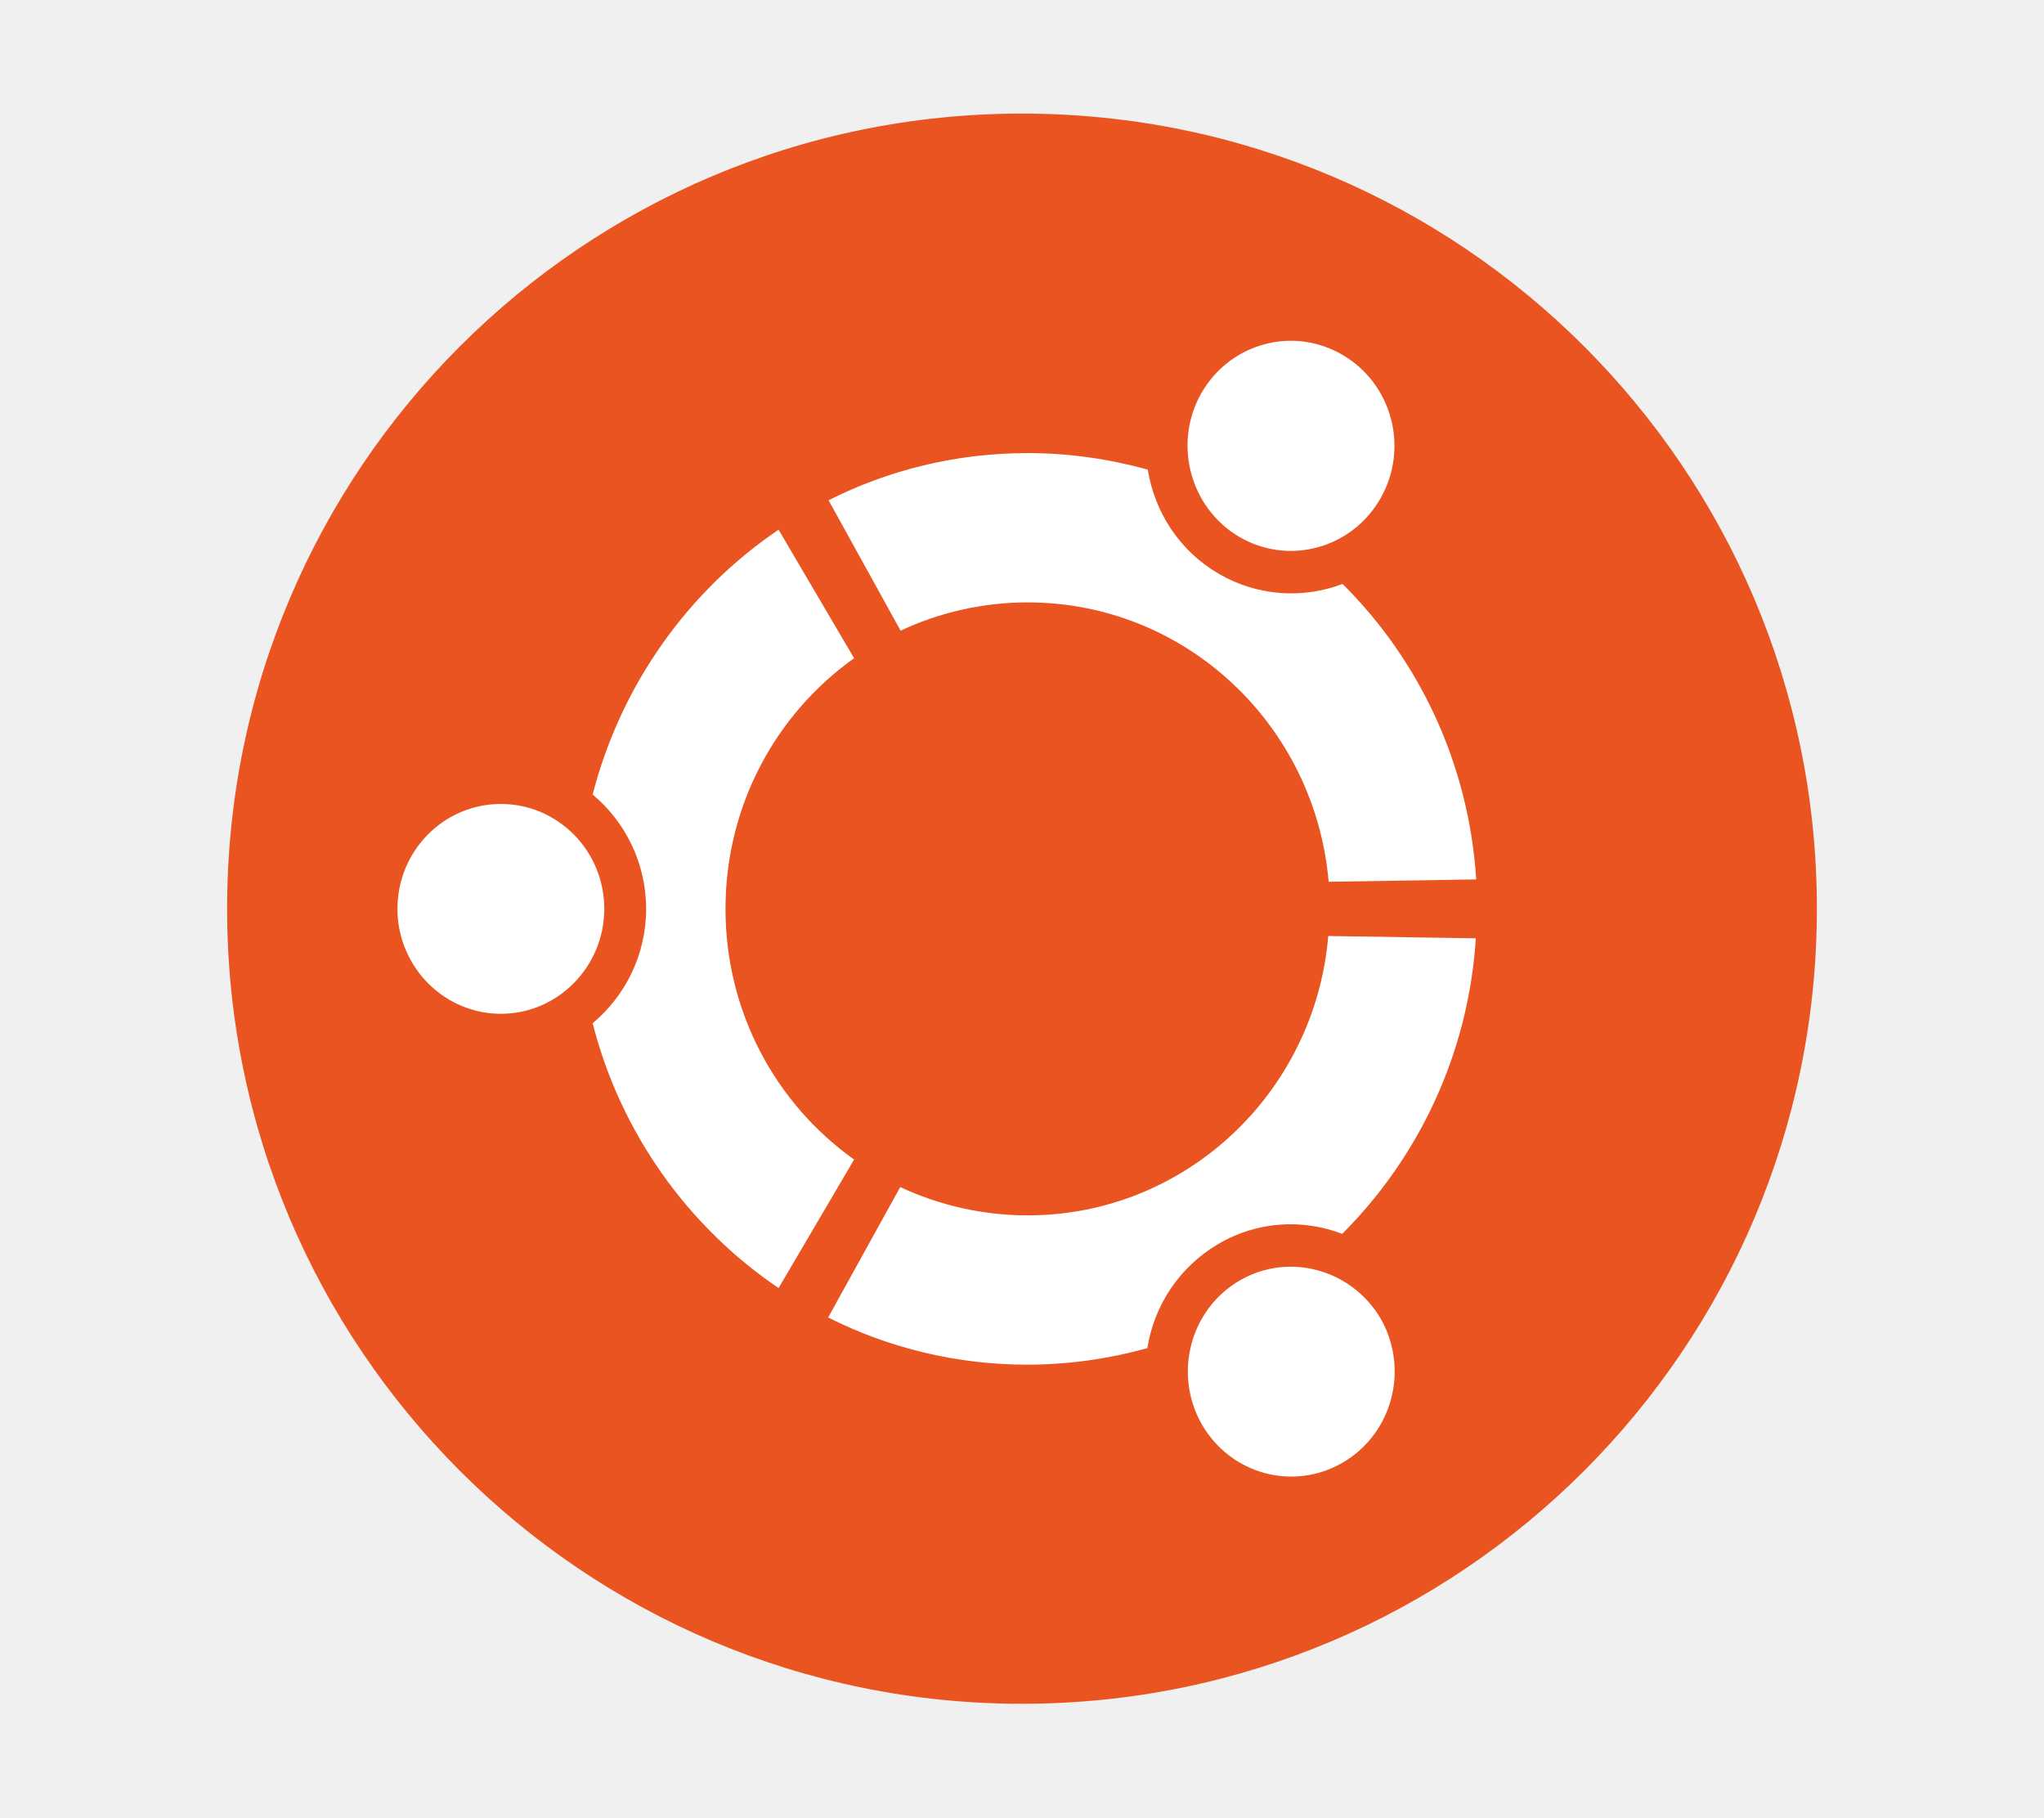
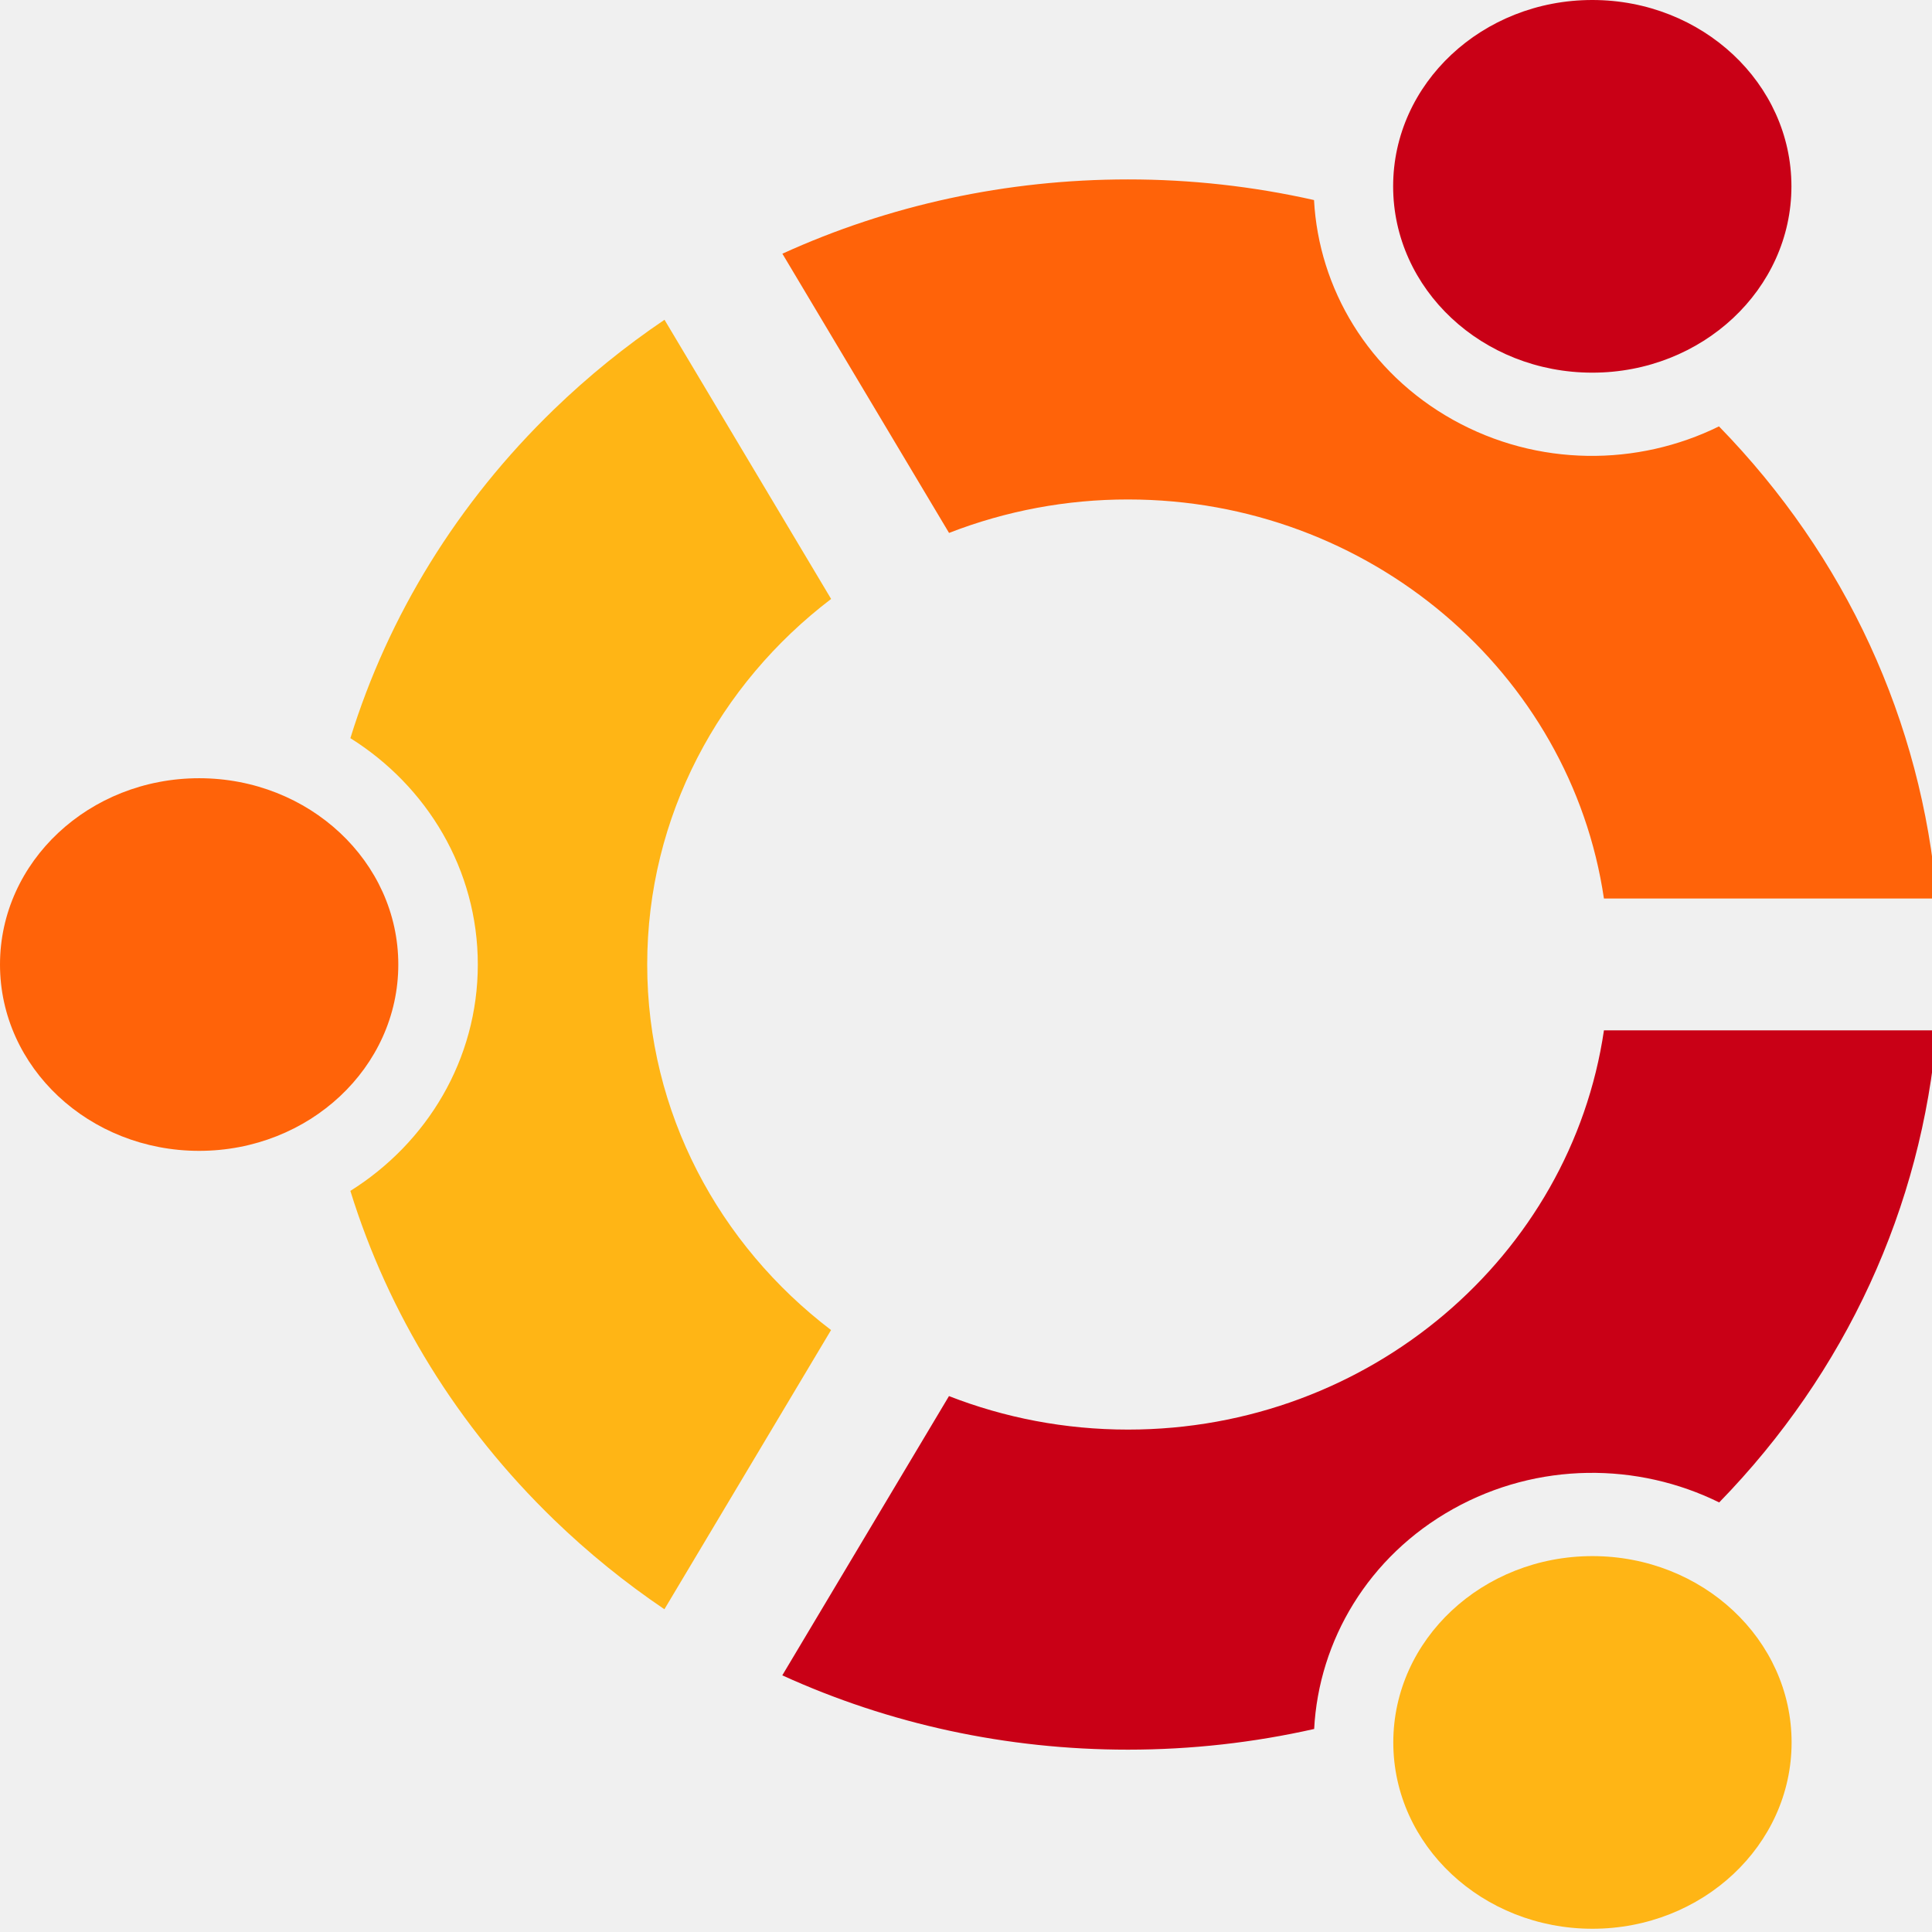
- <svg xmlns="http://www.w3.org/2000/svg" width="27" height="24" viewBox="0 0 32 32" fill="none">
-   <path d="M30 16C30 23.728 23.735 30 16 30C8.265 30 2 23.728 2 16C2 8.265 8.265 2 16 2C23.735 2 30 8.265 30 16Z" fill="#E95420" />
-   <path d="M6.822 14.156C5.812 14.156 5 14.986 5 16.003C5 17.02 5.819 17.851 6.822 17.851C7.824 17.851 8.643 17.02 8.643 16.003C8.643 14.979 7.824 14.156 6.822 14.156ZM19.832 22.548C18.958 23.06 18.665 24.188 19.163 25.073C19.668 25.959 20.78 26.263 21.653 25.751C22.526 25.239 22.82 24.112 22.322 23.226C21.81 22.348 20.698 22.043 19.832 22.548ZM10.778 16.003C10.778 14.177 11.672 12.565 13.043 11.59L11.713 9.327C10.117 10.406 8.936 12.06 8.438 13.99C9.011 14.468 9.38 15.194 9.38 16.003C9.38 16.813 9.011 17.539 8.438 18.017C8.93 19.947 10.117 21.6 11.713 22.68L13.043 20.417C11.672 19.442 10.778 17.83 10.778 16.003ZM16.1 10.607C18.883 10.607 21.162 12.766 21.401 15.526L24 15.485C23.87 13.451 22.997 11.624 21.646 10.282C20.95 10.545 20.152 10.503 19.463 10.102C18.767 9.694 18.337 9.016 18.215 8.269C17.539 8.082 16.83 7.978 16.1 7.978C14.838 7.978 13.651 8.276 12.593 8.808L13.862 11.105C14.537 10.787 15.302 10.607 16.1 10.607ZM16.1 21.4C15.302 21.4 14.537 21.22 13.855 20.902L12.586 23.198C13.644 23.731 14.838 24.029 16.093 24.029C16.823 24.029 17.532 23.925 18.208 23.738C18.324 22.998 18.761 22.313 19.456 21.905C20.145 21.497 20.95 21.462 21.64 21.725C22.983 20.383 23.864 18.556 23.993 16.522L21.394 16.481C21.162 19.234 18.883 21.4 16.1 21.4ZM19.825 9.452C20.698 9.964 21.81 9.659 22.315 8.774C22.82 7.888 22.52 6.761 21.646 6.249C20.773 5.737 19.661 6.041 19.156 6.927C18.658 7.812 18.958 8.94 19.825 9.452Z" fill="white" />
+ <svg xmlns="http://www.w3.org/2000/svg" width="2490" height="2490" viewBox="11.811 12.73 275 275">
+   <ellipse cx="40.158" cy="150.022" rx="28.347" ry="26.52" fill="#ff6309" />
+   <ellipse cx="238.479" cy="260.747" rx="28.347" ry="26.521" fill="#ffb515" />
+   <path d="M172.369 83.824c34.439 0 63.014 24.735 67.745 56.803H287.5c-2.152-25.198-12.953-48.684-31.01-67.207-11.565 5.697-25.785 5.806-37.865-.938-12.089-6.752-19.104-18.727-19.776-31.276a120.229 120.229 0 0 0-26.479-2.938c-17.29 0-33.998 3.651-49.195 10.573l23.723 39.745a70.087 70.087 0 0 1 25.471-4.762z" fill="#ff6309" />
+   <path d="M240.117 159.387c-4.72 32.08-33.299 56.83-67.748 56.83-9.002 0-17.602-1.694-25.48-4.768l-23.727 39.748c15.193 6.926 31.908 10.579 49.205 10.579 9.035 0 17.914-1.009 26.5-2.944.66-12.563 7.678-24.559 19.775-31.314 12.084-6.75 26.31-6.641 37.877-.932 18.043-18.525 28.832-42.01 30.978-67.199h-47.38z" fill="#c90016" />
+   <path d="M103.934 150.021c0-21.09 10.249-39.906 26.179-52.036l-23.717-39.739a116.407 116.407 0 0 0-15.727 12.752C76.943 84.274 67.1 100.305 61.683 117.8c10.913 6.838 18.139 18.707 18.139 32.221 0 13.512-7.227 25.384-18.14 32.219 5.417 17.496 15.26 33.525 28.986 46.803a116.433 116.433 0 0 0 15.714 12.748l23.721-39.742c-15.926-12.129-26.169-30.945-26.169-52.028z" fill="#ffb515" />
+   <ellipse cx="238.456" cy="39.252" rx="28.346" ry="26.522" fill="#c90016" />
</svg>
